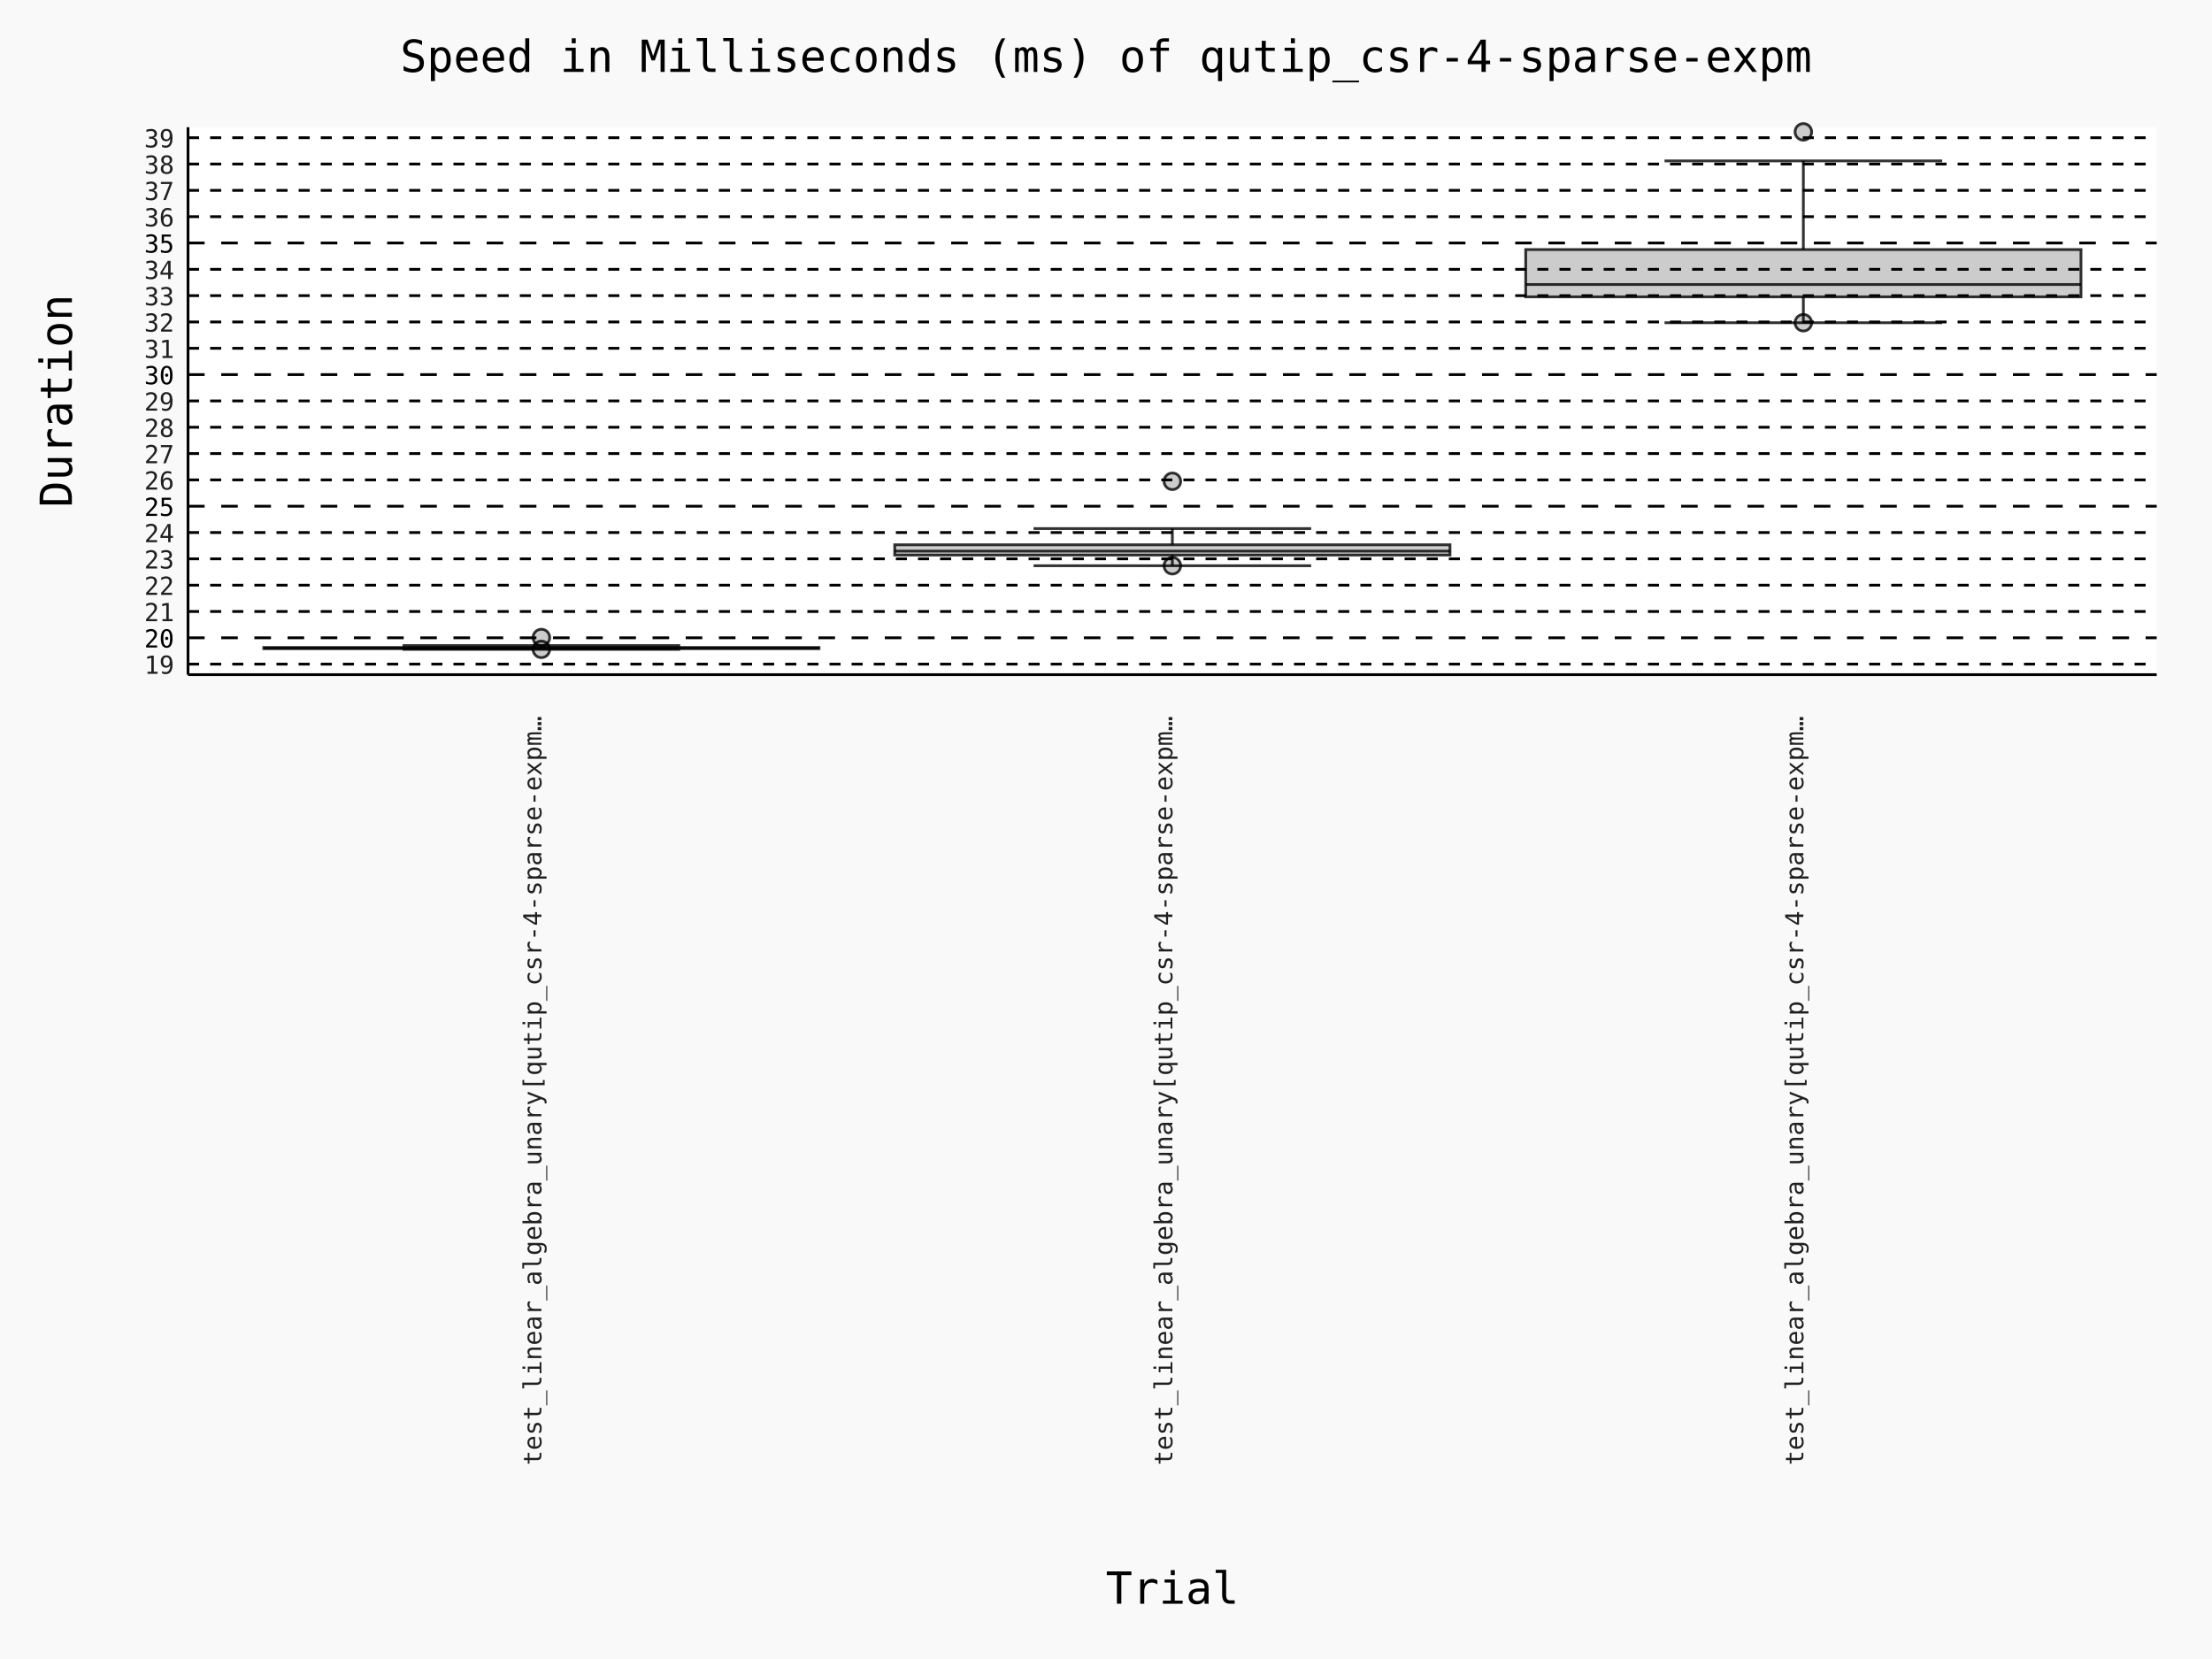
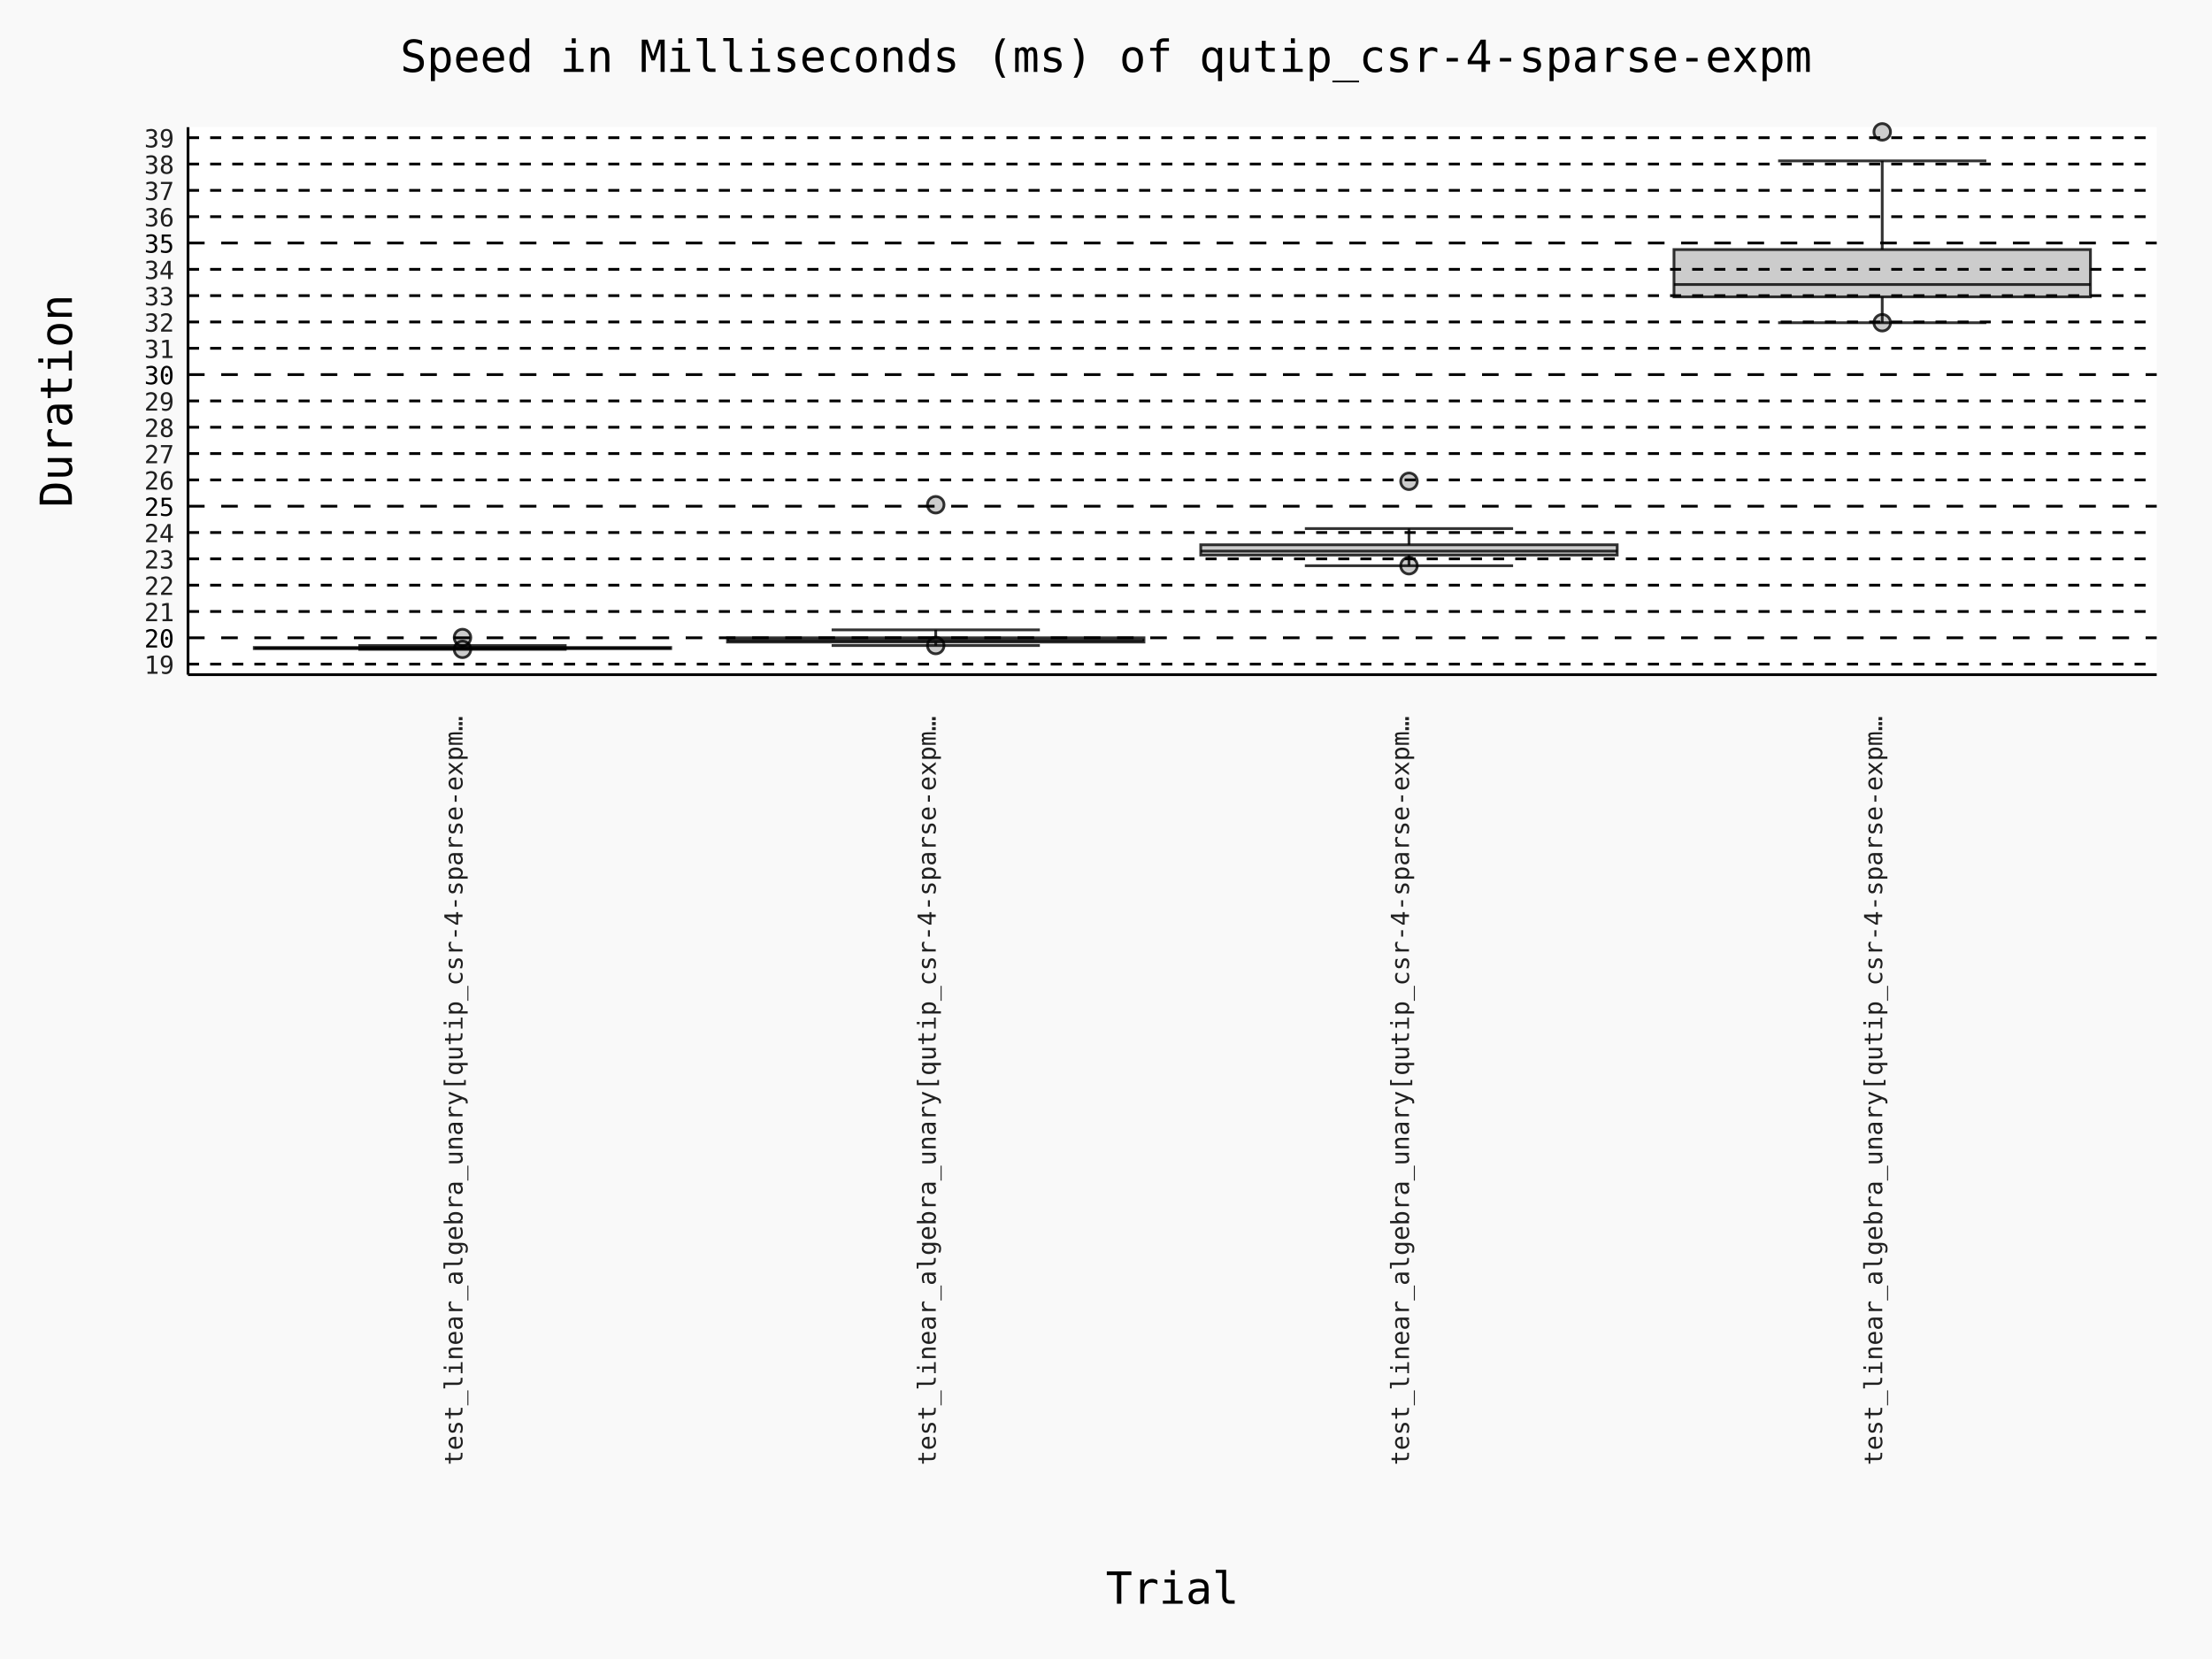
- <svg xmlns="http://www.w3.org/2000/svg" id="chart-fc8f37e3-e0d4-4751-b946-16a775ccf3c1" class="pygal-chart" viewBox="0 0 800 600">
+ <svg xmlns="http://www.w3.org/2000/svg" id="chart-ea399573-1966-401e-a889-4df3672e9f7b" class="pygal-chart" viewBox="0 0 800 600">
  <defs>
-     <style type="text/css">#chart-fc8f37e3-e0d4-4751-b946-16a775ccf3c1{-webkit-user-select:none;-webkit-font-smoothing:antialiased;font-family:Consolas,"Deja Vu Sans Mono","Bitstream Vera Sans Mono","Courier New",monospace}#chart-fc8f37e3-e0d4-4751-b946-16a775ccf3c1 .title{font-family:Consolas,"Deja Vu Sans Mono","Bitstream Vera Sans Mono","Courier New",monospace;font-size:16px}#chart-fc8f37e3-e0d4-4751-b946-16a775ccf3c1 .legends .legend text{font-family:Consolas,"Deja Vu Sans Mono","Bitstream Vera Sans Mono","Courier New",monospace;font-size:14px}#chart-fc8f37e3-e0d4-4751-b946-16a775ccf3c1 .axis text{font-family:Consolas,"Deja Vu Sans Mono","Bitstream Vera Sans Mono","Courier New",monospace;font-size:10px}#chart-fc8f37e3-e0d4-4751-b946-16a775ccf3c1 .axis text.major{font-family:Consolas,"Deja Vu Sans Mono","Bitstream Vera Sans Mono","Courier New",monospace;font-size:10px}#chart-fc8f37e3-e0d4-4751-b946-16a775ccf3c1 .text-overlay text.value{font-family:Consolas,"Deja Vu Sans Mono","Bitstream Vera Sans Mono","Courier New",monospace;font-size:16px}#chart-fc8f37e3-e0d4-4751-b946-16a775ccf3c1 .text-overlay text.label{font-family:Consolas,"Deja Vu Sans Mono","Bitstream Vera Sans Mono","Courier New",monospace;font-size:10px}#chart-fc8f37e3-e0d4-4751-b946-16a775ccf3c1 .tooltip{font-family:Consolas,"Deja Vu Sans Mono","Bitstream Vera Sans Mono","Courier New",monospace;font-size:14px}#chart-fc8f37e3-e0d4-4751-b946-16a775ccf3c1 text.no_data{font-family:Consolas,"Deja Vu Sans Mono","Bitstream Vera Sans Mono","Courier New",monospace;font-size:64px}
- #chart-fc8f37e3-e0d4-4751-b946-16a775ccf3c1{background-color:rgba(249,249,249,1)}#chart-fc8f37e3-e0d4-4751-b946-16a775ccf3c1 path,#chart-fc8f37e3-e0d4-4751-b946-16a775ccf3c1 line,#chart-fc8f37e3-e0d4-4751-b946-16a775ccf3c1 rect,#chart-fc8f37e3-e0d4-4751-b946-16a775ccf3c1 circle{-webkit-transition:150ms;-moz-transition:150ms;transition:150ms}#chart-fc8f37e3-e0d4-4751-b946-16a775ccf3c1 .graph &gt; .background{fill:rgba(249,249,249,1)}#chart-fc8f37e3-e0d4-4751-b946-16a775ccf3c1 .plot &gt; .background{fill:rgba(255,255,255,1)}#chart-fc8f37e3-e0d4-4751-b946-16a775ccf3c1 .graph{fill:rgba(0,0,0,.87)}#chart-fc8f37e3-e0d4-4751-b946-16a775ccf3c1 text.no_data{fill:rgba(0,0,0,1)}#chart-fc8f37e3-e0d4-4751-b946-16a775ccf3c1 .title{fill:rgba(0,0,0,1)}#chart-fc8f37e3-e0d4-4751-b946-16a775ccf3c1 .legends .legend text{fill:rgba(0,0,0,.87)}#chart-fc8f37e3-e0d4-4751-b946-16a775ccf3c1 .legends .legend:hover text{fill:rgba(0,0,0,1)}#chart-fc8f37e3-e0d4-4751-b946-16a775ccf3c1 .axis .line{stroke:rgba(0,0,0,1)}#chart-fc8f37e3-e0d4-4751-b946-16a775ccf3c1 .axis .guide.line{stroke:rgba(0,0,0,.54)}#chart-fc8f37e3-e0d4-4751-b946-16a775ccf3c1 .axis .major.line{stroke:rgba(0,0,0,.87)}#chart-fc8f37e3-e0d4-4751-b946-16a775ccf3c1 .axis text.major{fill:rgba(0,0,0,1)}#chart-fc8f37e3-e0d4-4751-b946-16a775ccf3c1 .axis.y .guides:hover .guide.line,#chart-fc8f37e3-e0d4-4751-b946-16a775ccf3c1 .line-graph .axis.x .guides:hover .guide.line,#chart-fc8f37e3-e0d4-4751-b946-16a775ccf3c1 .stackedline-graph .axis.x .guides:hover .guide.line,#chart-fc8f37e3-e0d4-4751-b946-16a775ccf3c1 .xy-graph .axis.x .guides:hover .guide.line{stroke:rgba(0,0,0,1)}#chart-fc8f37e3-e0d4-4751-b946-16a775ccf3c1 .axis .guides:hover text{fill:rgba(0,0,0,1)}#chart-fc8f37e3-e0d4-4751-b946-16a775ccf3c1 .reactive{fill-opacity:.7;stroke-opacity:.8;stroke-width:1}#chart-fc8f37e3-e0d4-4751-b946-16a775ccf3c1 .ci{stroke:rgba(0,0,0,.87)}#chart-fc8f37e3-e0d4-4751-b946-16a775ccf3c1 .reactive.active,#chart-fc8f37e3-e0d4-4751-b946-16a775ccf3c1 .active .reactive{fill-opacity:.8;stroke-opacity:.9;stroke-width:4}#chart-fc8f37e3-e0d4-4751-b946-16a775ccf3c1 .ci .reactive.active{stroke-width:1.5}#chart-fc8f37e3-e0d4-4751-b946-16a775ccf3c1 .series text{fill:rgba(0,0,0,1)}#chart-fc8f37e3-e0d4-4751-b946-16a775ccf3c1 .tooltip rect{fill:rgba(255,255,255,1);stroke:rgba(0,0,0,1);-webkit-transition:opacity 150ms;-moz-transition:opacity 150ms;transition:opacity 150ms}#chart-fc8f37e3-e0d4-4751-b946-16a775ccf3c1 .tooltip .label{fill:rgba(0,0,0,.87)}#chart-fc8f37e3-e0d4-4751-b946-16a775ccf3c1 .tooltip .label{fill:rgba(0,0,0,.87)}#chart-fc8f37e3-e0d4-4751-b946-16a775ccf3c1 .tooltip .legend{font-size:.8em;fill:rgba(0,0,0,.54)}#chart-fc8f37e3-e0d4-4751-b946-16a775ccf3c1 .tooltip .x_label{font-size:.6em;fill:rgba(0,0,0,1)}#chart-fc8f37e3-e0d4-4751-b946-16a775ccf3c1 .tooltip .xlink{font-size:.5em;text-decoration:underline}#chart-fc8f37e3-e0d4-4751-b946-16a775ccf3c1 .tooltip .value{font-size:1.5em}#chart-fc8f37e3-e0d4-4751-b946-16a775ccf3c1 .bound{font-size:.5em}#chart-fc8f37e3-e0d4-4751-b946-16a775ccf3c1 .max-value{font-size:.75em;fill:rgba(0,0,0,.54)}#chart-fc8f37e3-e0d4-4751-b946-16a775ccf3c1 .map-element{fill:rgba(255,255,255,1);stroke:rgba(0,0,0,.54) !important}#chart-fc8f37e3-e0d4-4751-b946-16a775ccf3c1 .map-element .reactive{fill-opacity:inherit;stroke-opacity:inherit}#chart-fc8f37e3-e0d4-4751-b946-16a775ccf3c1 .color-0,#chart-fc8f37e3-e0d4-4751-b946-16a775ccf3c1 .color-0 a:visited{stroke:#000000;fill:#000000}#chart-fc8f37e3-e0d4-4751-b946-16a775ccf3c1 .color-1,#chart-fc8f37e3-e0d4-4751-b946-16a775ccf3c1 .color-1 a:visited{stroke:#000000;fill:#000000}#chart-fc8f37e3-e0d4-4751-b946-16a775ccf3c1 .color-2,#chart-fc8f37e3-e0d4-4751-b946-16a775ccf3c1 .color-2 a:visited{stroke:#000000;fill:#000000}#chart-fc8f37e3-e0d4-4751-b946-16a775ccf3c1 .text-overlay .color-0 text{fill:white}#chart-fc8f37e3-e0d4-4751-b946-16a775ccf3c1 .text-overlay .color-1 text{fill:white}#chart-fc8f37e3-e0d4-4751-b946-16a775ccf3c1 .text-overlay .color-2 text{fill:white}
- #chart-fc8f37e3-e0d4-4751-b946-16a775ccf3c1 text.no_data{text-anchor:middle}#chart-fc8f37e3-e0d4-4751-b946-16a775ccf3c1 .guide.line{fill:none}#chart-fc8f37e3-e0d4-4751-b946-16a775ccf3c1 .centered{text-anchor:middle}#chart-fc8f37e3-e0d4-4751-b946-16a775ccf3c1 .title{text-anchor:middle}#chart-fc8f37e3-e0d4-4751-b946-16a775ccf3c1 .legends .legend text{fill-opacity:1}#chart-fc8f37e3-e0d4-4751-b946-16a775ccf3c1 .axis.x text{text-anchor:middle}#chart-fc8f37e3-e0d4-4751-b946-16a775ccf3c1 .axis.x:not(.web) text[transform]{text-anchor:start}#chart-fc8f37e3-e0d4-4751-b946-16a775ccf3c1 .axis.x:not(.web) text[transform].backwards{text-anchor:end}#chart-fc8f37e3-e0d4-4751-b946-16a775ccf3c1 .axis.y text{text-anchor:end}#chart-fc8f37e3-e0d4-4751-b946-16a775ccf3c1 .axis.y text[transform].backwards{text-anchor:start}#chart-fc8f37e3-e0d4-4751-b946-16a775ccf3c1 .axis.y2 text{text-anchor:start}#chart-fc8f37e3-e0d4-4751-b946-16a775ccf3c1 .axis.y2 text[transform].backwards{text-anchor:end}#chart-fc8f37e3-e0d4-4751-b946-16a775ccf3c1 .axis .guide.line{stroke-dasharray:4,4;stroke:black}#chart-fc8f37e3-e0d4-4751-b946-16a775ccf3c1 .axis .major.guide.line{stroke-dasharray:6,6;stroke:black}#chart-fc8f37e3-e0d4-4751-b946-16a775ccf3c1 .horizontal .axis.y .guide.line,#chart-fc8f37e3-e0d4-4751-b946-16a775ccf3c1 .horizontal .axis.y2 .guide.line,#chart-fc8f37e3-e0d4-4751-b946-16a775ccf3c1 .vertical .axis.x .guide.line{opacity:0}#chart-fc8f37e3-e0d4-4751-b946-16a775ccf3c1 .horizontal .axis.always_show .guide.line,#chart-fc8f37e3-e0d4-4751-b946-16a775ccf3c1 .vertical .axis.always_show .guide.line{opacity:1 !important}#chart-fc8f37e3-e0d4-4751-b946-16a775ccf3c1 .axis.y .guides:hover .guide.line,#chart-fc8f37e3-e0d4-4751-b946-16a775ccf3c1 .axis.y2 .guides:hover .guide.line,#chart-fc8f37e3-e0d4-4751-b946-16a775ccf3c1 .axis.x .guides:hover .guide.line{opacity:1}#chart-fc8f37e3-e0d4-4751-b946-16a775ccf3c1 .axis .guides:hover text{opacity:1}#chart-fc8f37e3-e0d4-4751-b946-16a775ccf3c1 .nofill{fill:none}#chart-fc8f37e3-e0d4-4751-b946-16a775ccf3c1 .subtle-fill{fill-opacity:.2}#chart-fc8f37e3-e0d4-4751-b946-16a775ccf3c1 .dot{stroke-width:1px;fill-opacity:1;stroke-opacity:1}#chart-fc8f37e3-e0d4-4751-b946-16a775ccf3c1 .dot.active{stroke-width:5px}#chart-fc8f37e3-e0d4-4751-b946-16a775ccf3c1 .dot.negative{fill:transparent}#chart-fc8f37e3-e0d4-4751-b946-16a775ccf3c1 text,#chart-fc8f37e3-e0d4-4751-b946-16a775ccf3c1 tspan{stroke:none !important}#chart-fc8f37e3-e0d4-4751-b946-16a775ccf3c1 .series text.active{opacity:1}#chart-fc8f37e3-e0d4-4751-b946-16a775ccf3c1 .tooltip rect{fill-opacity:.95;stroke-width:.5}#chart-fc8f37e3-e0d4-4751-b946-16a775ccf3c1 .tooltip text{fill-opacity:1}#chart-fc8f37e3-e0d4-4751-b946-16a775ccf3c1 .showable{visibility:hidden}#chart-fc8f37e3-e0d4-4751-b946-16a775ccf3c1 .showable.shown{visibility:visible}#chart-fc8f37e3-e0d4-4751-b946-16a775ccf3c1 .gauge-background{fill:rgba(229,229,229,1);stroke:none}#chart-fc8f37e3-e0d4-4751-b946-16a775ccf3c1 .bg-lines{stroke:rgba(249,249,249,1);stroke-width:2px}
+     <style type="text/css">#chart-ea399573-1966-401e-a889-4df3672e9f7b{-webkit-user-select:none;-webkit-font-smoothing:antialiased;font-family:Consolas,"Deja Vu Sans Mono","Bitstream Vera Sans Mono","Courier New",monospace}#chart-ea399573-1966-401e-a889-4df3672e9f7b .title{font-family:Consolas,"Deja Vu Sans Mono","Bitstream Vera Sans Mono","Courier New",monospace;font-size:16px}#chart-ea399573-1966-401e-a889-4df3672e9f7b .legends .legend text{font-family:Consolas,"Deja Vu Sans Mono","Bitstream Vera Sans Mono","Courier New",monospace;font-size:14px}#chart-ea399573-1966-401e-a889-4df3672e9f7b .axis text{font-family:Consolas,"Deja Vu Sans Mono","Bitstream Vera Sans Mono","Courier New",monospace;font-size:10px}#chart-ea399573-1966-401e-a889-4df3672e9f7b .axis text.major{font-family:Consolas,"Deja Vu Sans Mono","Bitstream Vera Sans Mono","Courier New",monospace;font-size:10px}#chart-ea399573-1966-401e-a889-4df3672e9f7b .text-overlay text.value{font-family:Consolas,"Deja Vu Sans Mono","Bitstream Vera Sans Mono","Courier New",monospace;font-size:16px}#chart-ea399573-1966-401e-a889-4df3672e9f7b .text-overlay text.label{font-family:Consolas,"Deja Vu Sans Mono","Bitstream Vera Sans Mono","Courier New",monospace;font-size:10px}#chart-ea399573-1966-401e-a889-4df3672e9f7b .tooltip{font-family:Consolas,"Deja Vu Sans Mono","Bitstream Vera Sans Mono","Courier New",monospace;font-size:14px}#chart-ea399573-1966-401e-a889-4df3672e9f7b text.no_data{font-family:Consolas,"Deja Vu Sans Mono","Bitstream Vera Sans Mono","Courier New",monospace;font-size:64px}
+ #chart-ea399573-1966-401e-a889-4df3672e9f7b{background-color:rgba(249,249,249,1)}#chart-ea399573-1966-401e-a889-4df3672e9f7b path,#chart-ea399573-1966-401e-a889-4df3672e9f7b line,#chart-ea399573-1966-401e-a889-4df3672e9f7b rect,#chart-ea399573-1966-401e-a889-4df3672e9f7b circle{-webkit-transition:150ms;-moz-transition:150ms;transition:150ms}#chart-ea399573-1966-401e-a889-4df3672e9f7b .graph &gt; .background{fill:rgba(249,249,249,1)}#chart-ea399573-1966-401e-a889-4df3672e9f7b .plot &gt; .background{fill:rgba(255,255,255,1)}#chart-ea399573-1966-401e-a889-4df3672e9f7b .graph{fill:rgba(0,0,0,.87)}#chart-ea399573-1966-401e-a889-4df3672e9f7b text.no_data{fill:rgba(0,0,0,1)}#chart-ea399573-1966-401e-a889-4df3672e9f7b .title{fill:rgba(0,0,0,1)}#chart-ea399573-1966-401e-a889-4df3672e9f7b .legends .legend text{fill:rgba(0,0,0,.87)}#chart-ea399573-1966-401e-a889-4df3672e9f7b .legends .legend:hover text{fill:rgba(0,0,0,1)}#chart-ea399573-1966-401e-a889-4df3672e9f7b .axis .line{stroke:rgba(0,0,0,1)}#chart-ea399573-1966-401e-a889-4df3672e9f7b .axis .guide.line{stroke:rgba(0,0,0,.54)}#chart-ea399573-1966-401e-a889-4df3672e9f7b .axis .major.line{stroke:rgba(0,0,0,.87)}#chart-ea399573-1966-401e-a889-4df3672e9f7b .axis text.major{fill:rgba(0,0,0,1)}#chart-ea399573-1966-401e-a889-4df3672e9f7b .axis.y .guides:hover .guide.line,#chart-ea399573-1966-401e-a889-4df3672e9f7b .line-graph .axis.x .guides:hover .guide.line,#chart-ea399573-1966-401e-a889-4df3672e9f7b .stackedline-graph .axis.x .guides:hover .guide.line,#chart-ea399573-1966-401e-a889-4df3672e9f7b .xy-graph .axis.x .guides:hover .guide.line{stroke:rgba(0,0,0,1)}#chart-ea399573-1966-401e-a889-4df3672e9f7b .axis .guides:hover text{fill:rgba(0,0,0,1)}#chart-ea399573-1966-401e-a889-4df3672e9f7b .reactive{fill-opacity:.7;stroke-opacity:.8;stroke-width:1}#chart-ea399573-1966-401e-a889-4df3672e9f7b .ci{stroke:rgba(0,0,0,.87)}#chart-ea399573-1966-401e-a889-4df3672e9f7b .reactive.active,#chart-ea399573-1966-401e-a889-4df3672e9f7b .active .reactive{fill-opacity:.8;stroke-opacity:.9;stroke-width:4}#chart-ea399573-1966-401e-a889-4df3672e9f7b .ci .reactive.active{stroke-width:1.5}#chart-ea399573-1966-401e-a889-4df3672e9f7b .series text{fill:rgba(0,0,0,1)}#chart-ea399573-1966-401e-a889-4df3672e9f7b .tooltip rect{fill:rgba(255,255,255,1);stroke:rgba(0,0,0,1);-webkit-transition:opacity 150ms;-moz-transition:opacity 150ms;transition:opacity 150ms}#chart-ea399573-1966-401e-a889-4df3672e9f7b .tooltip .label{fill:rgba(0,0,0,.87)}#chart-ea399573-1966-401e-a889-4df3672e9f7b .tooltip .label{fill:rgba(0,0,0,.87)}#chart-ea399573-1966-401e-a889-4df3672e9f7b .tooltip .legend{font-size:.8em;fill:rgba(0,0,0,.54)}#chart-ea399573-1966-401e-a889-4df3672e9f7b .tooltip .x_label{font-size:.6em;fill:rgba(0,0,0,1)}#chart-ea399573-1966-401e-a889-4df3672e9f7b .tooltip .xlink{font-size:.5em;text-decoration:underline}#chart-ea399573-1966-401e-a889-4df3672e9f7b .tooltip .value{font-size:1.5em}#chart-ea399573-1966-401e-a889-4df3672e9f7b .bound{font-size:.5em}#chart-ea399573-1966-401e-a889-4df3672e9f7b .max-value{font-size:.75em;fill:rgba(0,0,0,.54)}#chart-ea399573-1966-401e-a889-4df3672e9f7b .map-element{fill:rgba(255,255,255,1);stroke:rgba(0,0,0,.54) !important}#chart-ea399573-1966-401e-a889-4df3672e9f7b .map-element .reactive{fill-opacity:inherit;stroke-opacity:inherit}#chart-ea399573-1966-401e-a889-4df3672e9f7b .color-0,#chart-ea399573-1966-401e-a889-4df3672e9f7b .color-0 a:visited{stroke:#000000;fill:#000000}#chart-ea399573-1966-401e-a889-4df3672e9f7b .color-1,#chart-ea399573-1966-401e-a889-4df3672e9f7b .color-1 a:visited{stroke:#000000;fill:#000000}#chart-ea399573-1966-401e-a889-4df3672e9f7b .color-2,#chart-ea399573-1966-401e-a889-4df3672e9f7b .color-2 a:visited{stroke:#000000;fill:#000000}#chart-ea399573-1966-401e-a889-4df3672e9f7b .color-3,#chart-ea399573-1966-401e-a889-4df3672e9f7b .color-3 a:visited{stroke:#000000;fill:#000000}#chart-ea399573-1966-401e-a889-4df3672e9f7b .text-overlay .color-0 text{fill:white}#chart-ea399573-1966-401e-a889-4df3672e9f7b .text-overlay .color-1 text{fill:white}#chart-ea399573-1966-401e-a889-4df3672e9f7b .text-overlay .color-2 text{fill:white}#chart-ea399573-1966-401e-a889-4df3672e9f7b .text-overlay .color-3 text{fill:white}
+ #chart-ea399573-1966-401e-a889-4df3672e9f7b text.no_data{text-anchor:middle}#chart-ea399573-1966-401e-a889-4df3672e9f7b .guide.line{fill:none}#chart-ea399573-1966-401e-a889-4df3672e9f7b .centered{text-anchor:middle}#chart-ea399573-1966-401e-a889-4df3672e9f7b .title{text-anchor:middle}#chart-ea399573-1966-401e-a889-4df3672e9f7b .legends .legend text{fill-opacity:1}#chart-ea399573-1966-401e-a889-4df3672e9f7b .axis.x text{text-anchor:middle}#chart-ea399573-1966-401e-a889-4df3672e9f7b .axis.x:not(.web) text[transform]{text-anchor:start}#chart-ea399573-1966-401e-a889-4df3672e9f7b .axis.x:not(.web) text[transform].backwards{text-anchor:end}#chart-ea399573-1966-401e-a889-4df3672e9f7b .axis.y text{text-anchor:end}#chart-ea399573-1966-401e-a889-4df3672e9f7b .axis.y text[transform].backwards{text-anchor:start}#chart-ea399573-1966-401e-a889-4df3672e9f7b .axis.y2 text{text-anchor:start}#chart-ea399573-1966-401e-a889-4df3672e9f7b .axis.y2 text[transform].backwards{text-anchor:end}#chart-ea399573-1966-401e-a889-4df3672e9f7b .axis .guide.line{stroke-dasharray:4,4;stroke:black}#chart-ea399573-1966-401e-a889-4df3672e9f7b .axis .major.guide.line{stroke-dasharray:6,6;stroke:black}#chart-ea399573-1966-401e-a889-4df3672e9f7b .horizontal .axis.y .guide.line,#chart-ea399573-1966-401e-a889-4df3672e9f7b .horizontal .axis.y2 .guide.line,#chart-ea399573-1966-401e-a889-4df3672e9f7b .vertical .axis.x .guide.line{opacity:0}#chart-ea399573-1966-401e-a889-4df3672e9f7b .horizontal .axis.always_show .guide.line,#chart-ea399573-1966-401e-a889-4df3672e9f7b .vertical .axis.always_show .guide.line{opacity:1 !important}#chart-ea399573-1966-401e-a889-4df3672e9f7b .axis.y .guides:hover .guide.line,#chart-ea399573-1966-401e-a889-4df3672e9f7b .axis.y2 .guides:hover .guide.line,#chart-ea399573-1966-401e-a889-4df3672e9f7b .axis.x .guides:hover .guide.line{opacity:1}#chart-ea399573-1966-401e-a889-4df3672e9f7b .axis .guides:hover text{opacity:1}#chart-ea399573-1966-401e-a889-4df3672e9f7b .nofill{fill:none}#chart-ea399573-1966-401e-a889-4df3672e9f7b .subtle-fill{fill-opacity:.2}#chart-ea399573-1966-401e-a889-4df3672e9f7b .dot{stroke-width:1px;fill-opacity:1;stroke-opacity:1}#chart-ea399573-1966-401e-a889-4df3672e9f7b .dot.active{stroke-width:5px}#chart-ea399573-1966-401e-a889-4df3672e9f7b .dot.negative{fill:transparent}#chart-ea399573-1966-401e-a889-4df3672e9f7b text,#chart-ea399573-1966-401e-a889-4df3672e9f7b tspan{stroke:none !important}#chart-ea399573-1966-401e-a889-4df3672e9f7b .series text.active{opacity:1}#chart-ea399573-1966-401e-a889-4df3672e9f7b .tooltip rect{fill-opacity:.95;stroke-width:.5}#chart-ea399573-1966-401e-a889-4df3672e9f7b .tooltip text{fill-opacity:1}#chart-ea399573-1966-401e-a889-4df3672e9f7b .showable{visibility:hidden}#chart-ea399573-1966-401e-a889-4df3672e9f7b .showable.shown{visibility:visible}#chart-ea399573-1966-401e-a889-4df3672e9f7b .gauge-background{fill:rgba(229,229,229,1);stroke:none}#chart-ea399573-1966-401e-a889-4df3672e9f7b .bg-lines{stroke:rgba(249,249,249,1);stroke-width:2px}
.tooltip .value{font-size:1em !important}.axis text{font-size:9px !important}</style>
  </defs>
  <g class="graph custombox-graph vertical">
    <rect x="0" y="0" width="800" height="600" class="background" />
    <g transform="translate(68, 46)" class="plot">
      <rect x="0" y="0" width="712.0" height="198.0" class="background" />
      <g class="axis y always_show">
        <path d="M0 198 h712" class="line" />
        <g class="guides">
          <path d="M0 194.192 h712" class="guide line" />
          <text x="-5" y="197.692" class="">19</text>
        </g>
        <g class="guides">
          <path d="M0 184.673 h712" class="major guide line" />
          <text x="-5" y="188.173" class="major">20</text>
        </g>
        <g class="guides">
          <path d="M0 175.154 h712" class="guide line" />
          <text x="-5" y="178.654" class="">21</text>
        </g>
        <g class="guides">
          <path d="M0 165.635 h712" class="guide line" />
          <text x="-5" y="169.135" class="">22</text>
        </g>
        <g class="guides">
          <path d="M0 156.115 h712" class="guide line" />
          <text x="-5" y="159.615" class="">23</text>
        </g>
        <g class="guides">
          <path d="M0 146.596 h712" class="guide line" />
          <text x="-5" y="150.096" class="">24</text>
        </g>
        <g class="guides">
          <path d="M0 137.077 h712" class="major guide line" />
          <text x="-5" y="140.577" class="major">25</text>
        </g>
        <g class="guides">
          <path d="M0 127.558 h712" class="guide line" />
          <text x="-5" y="131.058" class="">26</text>
        </g>
        <g class="guides">
          <path d="M0 118.038 h712" class="guide line" />
          <text x="-5" y="121.538" class="">27</text>
        </g>
        <g class="guides">
          <path d="M0 108.519 h712" class="guide line" />
          <text x="-5" y="112.019" class="">28</text>
        </g>
        <g class="guides">
          <path d="M0 99 h712" class="guide line" />
          <text x="-5" y="102.5" class="">29</text>
        </g>
        <g class="guides">
          <path d="M0 89.481 h712" class="major guide line" />
          <text x="-5" y="92.981" class="major">30</text>
        </g>
        <g class="guides">
          <path d="M0 79.962 h712" class="guide line" />
          <text x="-5" y="83.462" class="">31</text>
        </g>
        <g class="guides">
          <path d="M0 70.442 h712" class="guide line" />
          <text x="-5" y="73.942" class="">32</text>
        </g>
        <g class="guides">
          <path d="M0 60.923 h712" class="guide line" />
          <text x="-5" y="64.423" class="">33</text>
        </g>
        <g class="guides">
          <path d="M0 51.404 h712" class="guide line" />
          <text x="-5" y="54.904" class="">34</text>
        </g>
        <g class="guides">
          <path d="M0 41.885 h712" class="major guide line" />
          <text x="-5" y="45.385" class="major">35</text>
        </g>
        <g class="guides">
          <path d="M0 32.365 h712" class="guide line" />
          <text x="-5" y="35.865" class="">36</text>
        </g>
        <g class="guides">
          <path d="M0 22.846 h712" class="guide line" />
          <text x="-5" y="26.346" class="">37</text>
        </g>
        <g class="guides">
          <path d="M0 13.327 h712" class="guide line" />
          <text x="-5" y="16.827" class="">38</text>
        </g>
        <g class="guides">
          <path d="M0 3.808 h712" class="guide line" />
          <text x="-5" y="7.308" class="">39</text>
        </g>
      </g>
      <g class="axis x">
        <path d="M0 0 v198" class="line" />
        <g class="guides">
-           <path d="M127.795 0 v198" class="guide line" />
-           <text x="127.795" y="213.0" class="backwards" transform="rotate(270 127.7949 213)">test_linear_algebra_unary[qutip_csr-4-sparse-expm…</text>
+           <path d="M99.269 0 v198" class="guide line" />
+           <text x="99.269" y="213.0" class="backwards" transform="rotate(270 99.26923 213)">test_linear_algebra_unary[qutip_csr-4-sparse-expm…</text>
        </g>
        <g class="guides">
-           <path d="M356 0 v198" class="guide line" />
-           <text x="356.0" y="213.0" class="backwards" transform="rotate(270 356 213)">test_linear_algebra_unary[qutip_csr-4-sparse-expm…</text>
+           <path d="M270.423 0 v198" class="guide line" />
+           <text x="270.423" y="213.0" class="backwards" transform="rotate(270 270.4231 213)">test_linear_algebra_unary[qutip_csr-4-sparse-expm…</text>
        </g>
        <g class="guides">
-           <path d="M584.205 0 v198" class="guide line" />
-           <text x="584.205" y="213.0" class="backwards" transform="rotate(270 584.2051 213)">test_linear_algebra_unary[qutip_csr-4-sparse-expm…</text>
+           <path d="M441.577 0 v198" class="guide line" />
+           <text x="441.577" y="213.0" class="backwards" transform="rotate(270 441.5769 213)">test_linear_algebra_unary[qutip_csr-4-sparse-expm…</text>
+         </g>
+         <g class="guides">
+           <path d="M612.731 0 v198" class="guide line" />
+           <text x="612.731" y="213.0" class="backwards" transform="rotate(270 612.7308 213)">test_linear_algebra_unary[qutip_csr-4-sparse-expm…</text>
        </g>
      </g>
      <g class="series serie-0 color-0">
        <g class="boxes">
          <g class="box">
-             <path stroke-width="3" d="M77.59 188.848 L178 188.848" class="reactive tooltip-trigger" />
-             <path stroke-width="3" d="M27.385 188.413 L228.205 188.413" class="reactive tooltip-trigger" />
-             <path stroke-width="3" d="M77.59 187.475 L178 187.475" class="reactive tooltip-trigger" />
-             <path stroke-width="2" d="M127.795 188.848 L127.795 188.571" class="reactive tooltip-trigger" />
-             <path stroke-width="2" d="M127.795 187.475 L127.795 188.18" class="reactive tooltip-trigger" />
-             <rect x="27.385" y="188.18" height="0.391" width="200.821" class="subtle-fill reactive tooltip-trigger" />
-             <circle cx="127.795" cy="188.848" r="3" class="subtle-fill reactive tooltip-trigger" />
-             <circle cx="127.795" cy="184.574" r="3" class="subtle-fill reactive tooltip-trigger" />
+             <path stroke-width="3" d="M61.615 188.848 L136.923 188.848" class="reactive tooltip-trigger" />
+             <path stroke-width="3" d="M23.962 188.413 L174.577 188.413" class="reactive tooltip-trigger" />
+             <path stroke-width="3" d="M61.615 187.475 L136.923 187.475" class="reactive tooltip-trigger" />
+             <path stroke-width="2" d="M99.269 188.848 L99.269 188.571" class="reactive tooltip-trigger" />
+             <path stroke-width="2" d="M99.269 187.475 L99.269 188.18" class="reactive tooltip-trigger" />
+             <rect x="23.962" y="188.18" height="0.391" width="150.615" class="subtle-fill reactive tooltip-trigger" />
+             <circle cx="99.269" cy="188.848" r="3" class="subtle-fill reactive tooltip-trigger" />
+             <circle cx="99.269" cy="184.574" r="3" class="subtle-fill reactive tooltip-trigger" />
          </g>
        </g>
      </g>
      <g class="series serie-1 color-1">
        <g class="boxes">
          <g class="box">
-             <path stroke-width="3" d="M305.795 158.602 L406.205 158.602" class="reactive tooltip-trigger" />
-             <path stroke-width="3" d="M255.59 153.317 L456.41 153.317" class="reactive tooltip-trigger" />
-             <path stroke-width="3" d="M305.795 145.167 L406.205 145.167" class="reactive tooltip-trigger" />
-             <path stroke-width="2" d="M356 158.602 L356 154.743" class="reactive tooltip-trigger" />
-             <path stroke-width="2" d="M356 145.167 L356 151.028" class="reactive tooltip-trigger" />
-             <rect x="255.59" y="151.028" height="3.716" width="200.821" class="subtle-fill reactive tooltip-trigger" />
-             <circle cx="356" cy="158.602" r="3" class="subtle-fill reactive tooltip-trigger" />
-             <circle cx="356" cy="128.065" r="3" class="subtle-fill reactive tooltip-trigger" />
+             <path stroke-width="3" d="M232.769 187.463 L308.077 187.463" class="reactive tooltip-trigger" />
+             <path stroke-width="3" d="M195.115 185.579 L345.731 185.579" class="reactive tooltip-trigger" />
+             <path stroke-width="3" d="M232.769 181.801 L308.077 181.801" class="reactive tooltip-trigger" />
+             <path stroke-width="2" d="M270.423 187.463 L270.423 186.201" class="reactive tooltip-trigger" />
+             <path stroke-width="2" d="M270.423 181.801 L270.423 184.668" class="reactive tooltip-trigger" />
+             <rect x="195.115" y="184.668" height="1.533" width="150.615" class="subtle-fill reactive tooltip-trigger" />
+             <circle cx="270.423" cy="187.463" r="3" class="subtle-fill reactive tooltip-trigger" />
+             <circle cx="270.423" cy="136.546" r="3" class="subtle-fill reactive tooltip-trigger" />
          </g>
        </g>
      </g>
      <g class="series serie-2 color-2">
        <g class="boxes">
          <g class="box">
-             <path stroke-width="3" d="M534 70.717 L634.41 70.717" class="reactive tooltip-trigger" />
-             <path stroke-width="3" d="M483.795 56.898 L684.615 56.898" class="reactive tooltip-trigger" />
-             <path stroke-width="3" d="M534 12.19 L634.41 12.19" class="reactive tooltip-trigger" />
-             <path stroke-width="2" d="M584.205 70.717 L584.205 61.364" class="reactive tooltip-trigger" />
-             <path stroke-width="2" d="M584.205 12.19 L584.205 44.252" class="reactive tooltip-trigger" />
-             <rect x="483.795" y="44.252" height="17.113" width="200.821" class="subtle-fill reactive tooltip-trigger" />
-             <circle cx="584.205" cy="70.717" r="3" class="subtle-fill reactive tooltip-trigger" />
-             <circle cx="584.205" cy="1.698" r="3" class="subtle-fill reactive tooltip-trigger" />
+             <path stroke-width="3" d="M403.923 158.602 L479.231 158.602" class="reactive tooltip-trigger" />
+             <path stroke-width="3" d="M366.269 153.317 L516.885 153.317" class="reactive tooltip-trigger" />
+             <path stroke-width="3" d="M403.923 145.167 L479.231 145.167" class="reactive tooltip-trigger" />
+             <path stroke-width="2" d="M441.577 158.602 L441.577 154.743" class="reactive tooltip-trigger" />
+             <path stroke-width="2" d="M441.577 145.167 L441.577 151.028" class="reactive tooltip-trigger" />
+             <rect x="366.269" y="151.028" height="3.716" width="150.615" class="subtle-fill reactive tooltip-trigger" />
+             <circle cx="441.577" cy="158.602" r="3" class="subtle-fill reactive tooltip-trigger" />
+             <circle cx="441.577" cy="128.065" r="3" class="subtle-fill reactive tooltip-trigger" />
+           </g>
+         </g>
+       </g>
+       <g class="series serie-3 color-3">
+         <g class="boxes">
+           <g class="box">
+             <path stroke-width="3" d="M575.077 70.717 L650.385 70.717" class="reactive tooltip-trigger" />
+             <path stroke-width="3" d="M537.423 56.898 L688.038 56.898" class="reactive tooltip-trigger" />
+             <path stroke-width="3" d="M575.077 12.19 L650.385 12.19" class="reactive tooltip-trigger" />
+             <path stroke-width="2" d="M612.731 70.717 L612.731 61.364" class="reactive tooltip-trigger" />
+             <path stroke-width="2" d="M612.731 12.19 L612.731 44.252" class="reactive tooltip-trigger" />
+             <rect x="537.423" y="44.252" height="17.113" width="150.615" class="subtle-fill reactive tooltip-trigger" />
+             <circle cx="612.731" cy="70.717" r="3" class="subtle-fill reactive tooltip-trigger" />
+             <circle cx="612.731" cy="1.698" r="3" class="subtle-fill reactive tooltip-trigger" />
          </g>
        </g>
      </g>
    </g>
    <g class="titles">
      <text x="400.0" y="26" class="title plot_title">Speed in Milliseconds (ms) of qutip_csr-4-sparse-expm</text>
      <text x="424.0" y="580.0" class="title">Trial</text>
      <text x="0" y="171.0" class="title" transform="rotate(-90 0 145)">Duration</text>
    </g>
    <g transform="translate(68, 46)" class="plot overlay">
      <g class="series serie-0 color-0" />
      <g class="series serie-1 color-1" />
      <g class="series serie-2 color-2" />
+       <g class="series serie-3 color-3" />
    </g>
    <g transform="translate(68, 46)" class="plot text-overlay">
      <g class="series serie-0 color-0" />
      <g class="series serie-1 color-1" />
      <g class="series serie-2 color-2" />
+       <g class="series serie-3 color-3" />
    </g>
    <g transform="translate(68, 46)" class="plot tooltip-overlay">
      <g transform="translate(0 0)" style="opacity: 0" class="tooltip">
        <rect rx="0" ry="0" width="0" height="0" class="tooltip-box" />
        <g class="text" />
      </g>
    </g>
  </g>
</svg>
